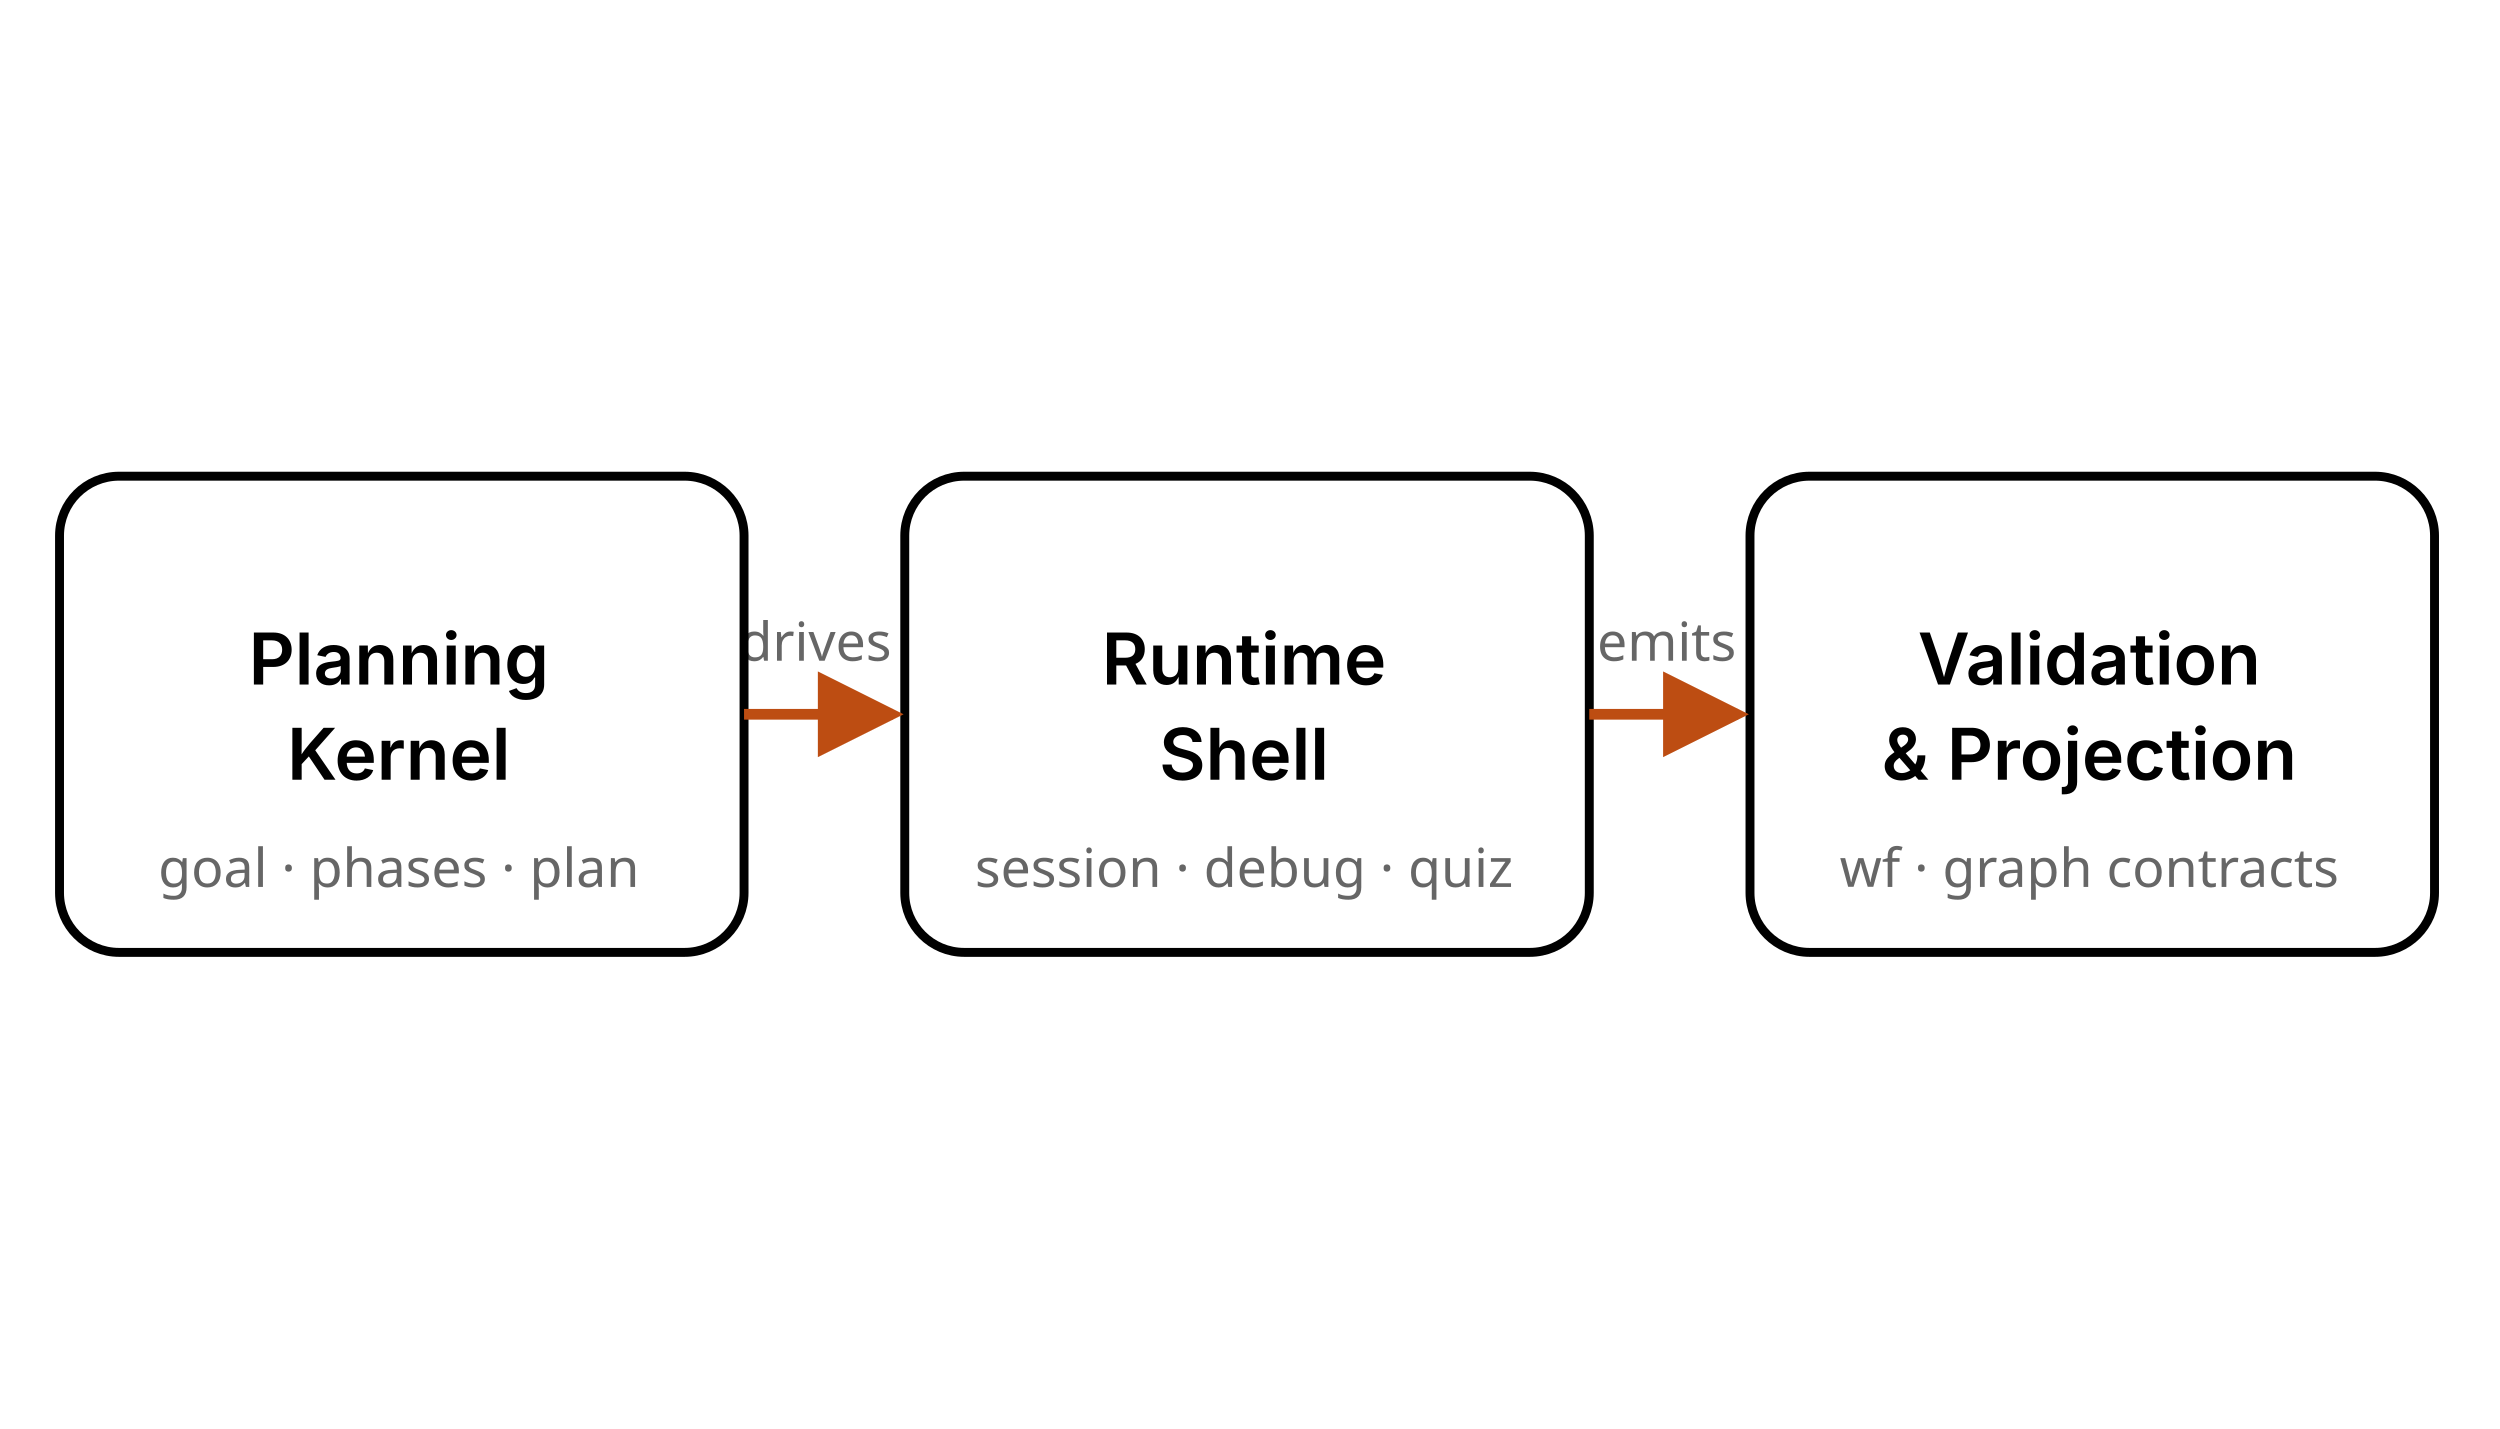
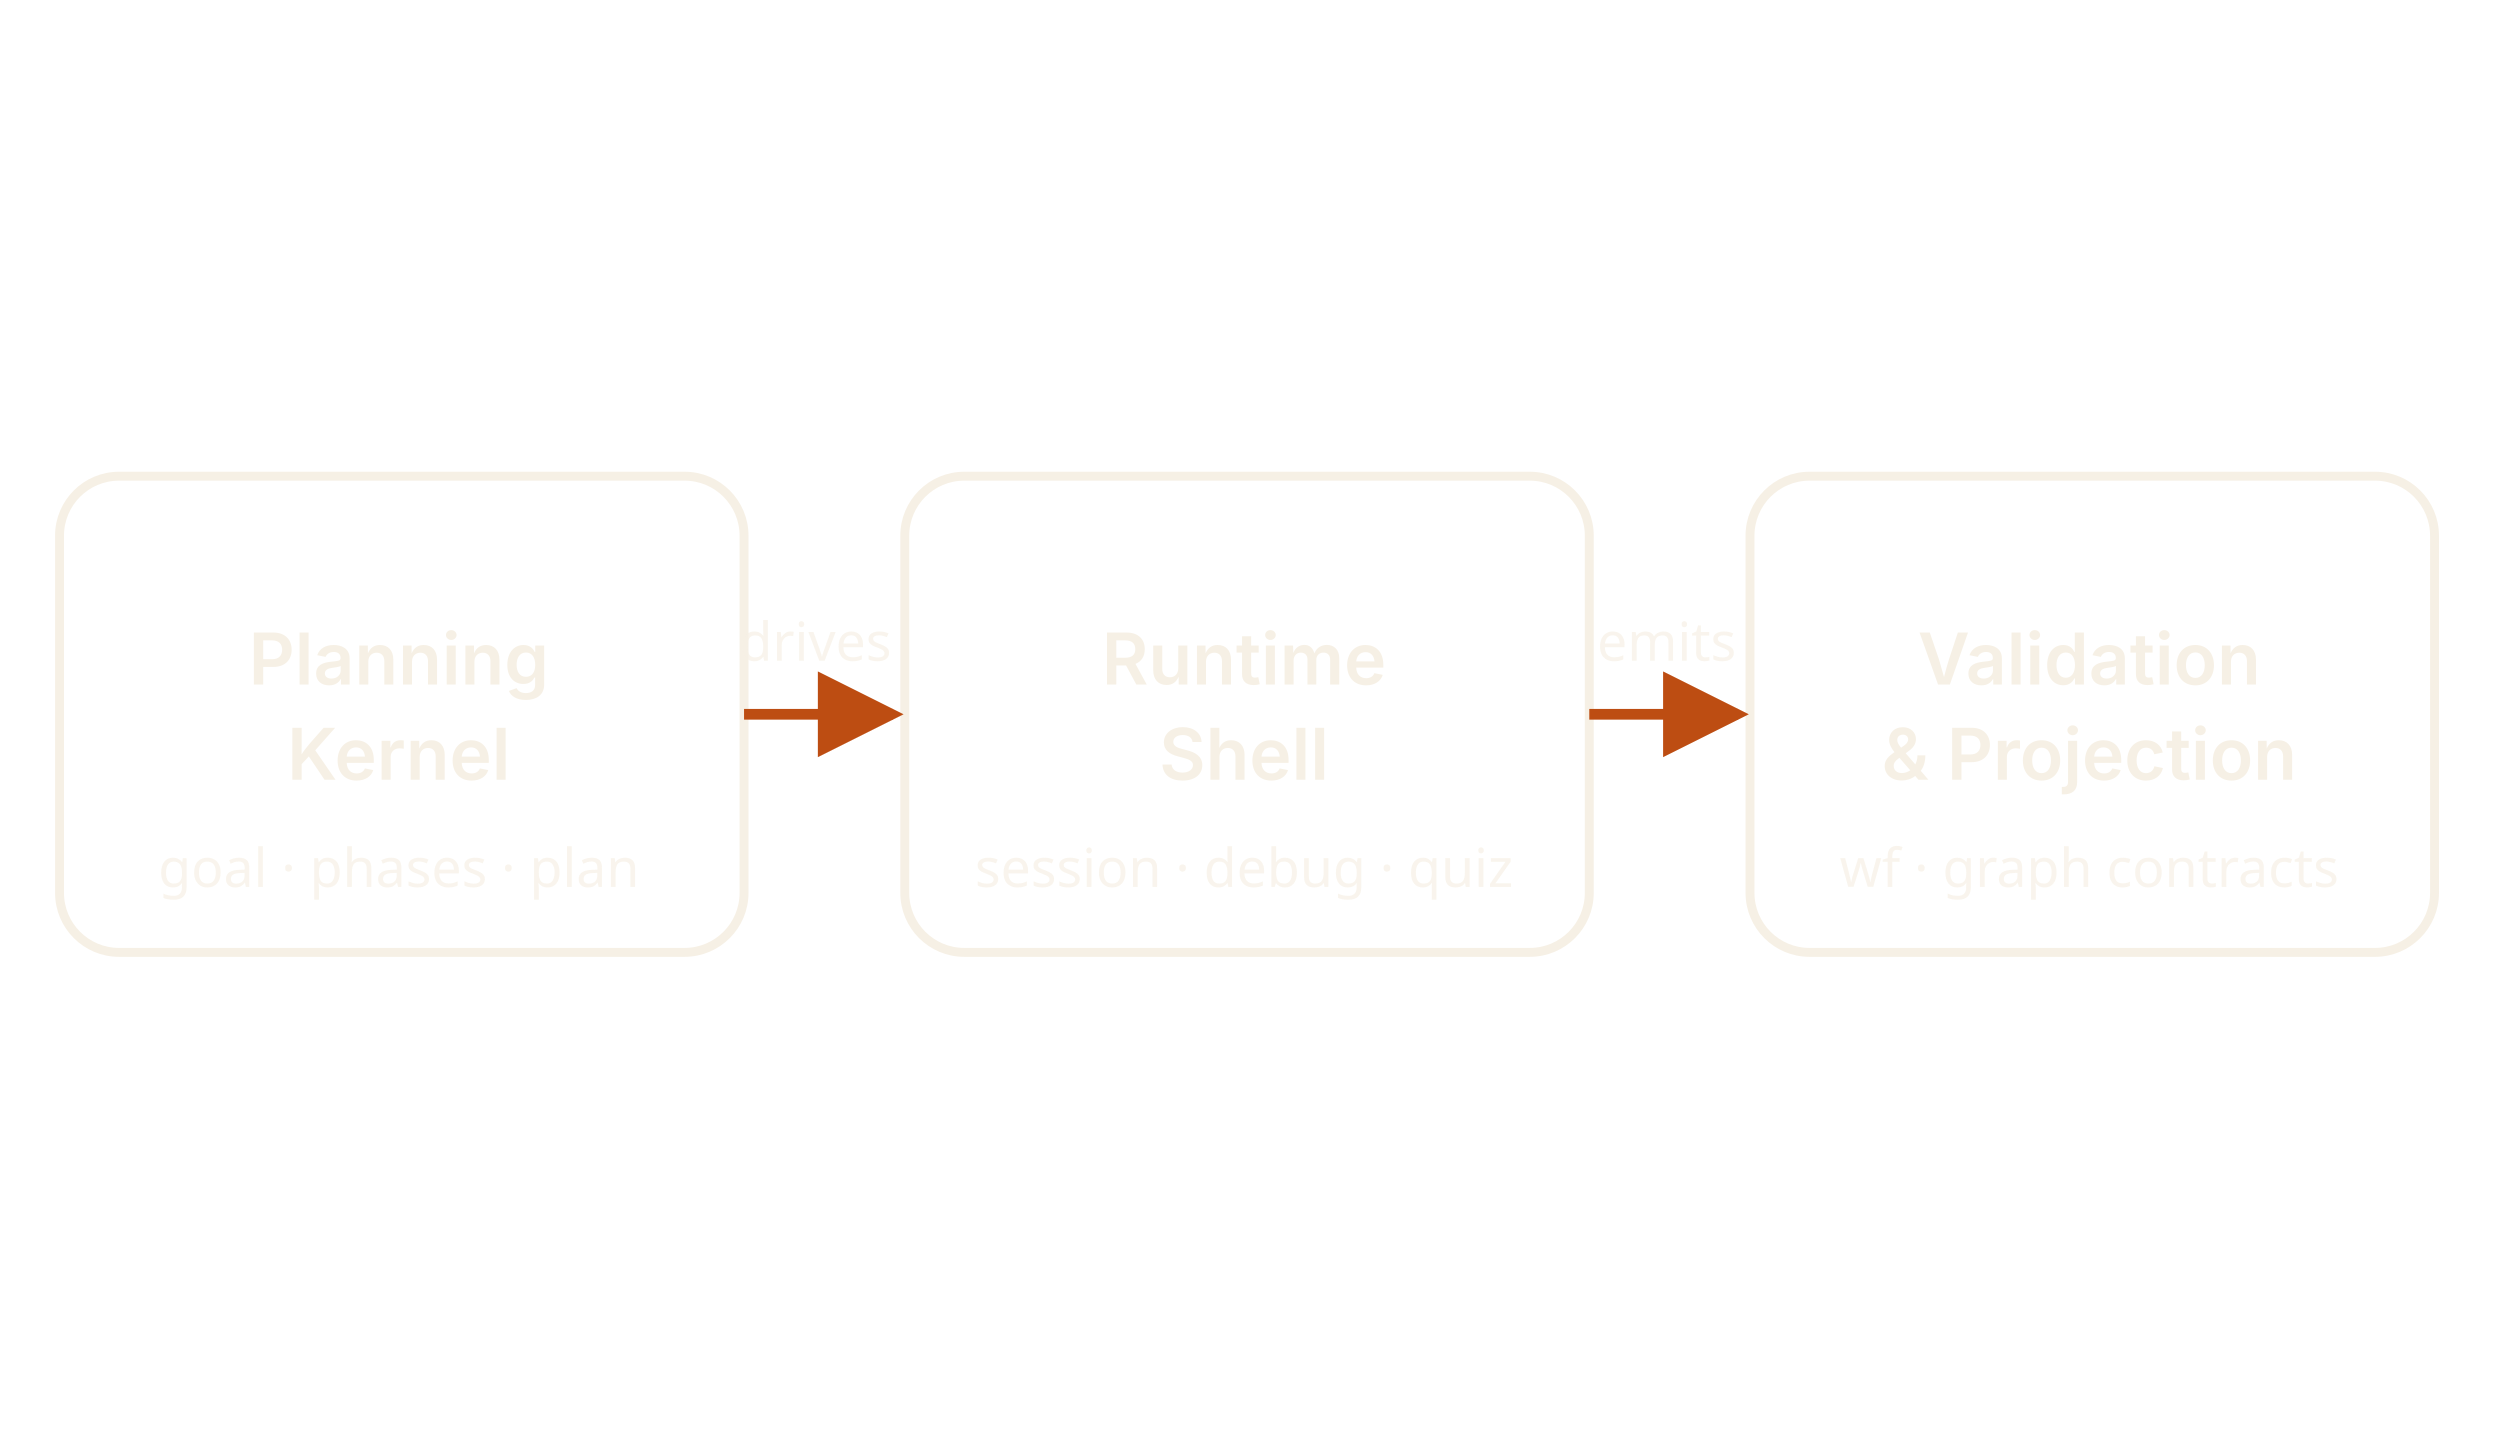
<svg xmlns="http://www.w3.org/2000/svg" viewBox="0 0 420 240" fill="none">
  <style>
-     .box { fill: none; stroke: currentColor; stroke-width: 1.5; }
-     .label { font: 600 12px system-ui, -apple-system, sans-serif; fill: currentColor; }
-     .sub { font: 500 9px system-ui, sans-serif; fill: currentColor; opacity: 0.6; }
+     .box { fill: none; stroke: #f6f0e5; stroke-width: 1.5; }
+     .label { font: 600 12px system-ui, -apple-system, sans-serif; fill: #f6f0e5; }
+     .sub { font: 500 9px system-ui, sans-serif; fill: #f6f0e5; opacity: 0.7; }
    .arrow { stroke: #bd4d12; stroke-width: 1.8; fill: none; marker-end: url(#arrowhead); }
  </style>
  <defs>
    <marker id="arrowhead" markerWidth="8" markerHeight="8" refX="7" refY="4" orient="auto">
      <path d="M0,0 L8,4 L0,8 Z" fill="#bd4d12" />
    </marker>
  </defs>
  <rect class="box" x="10" y="80" width="115" height="80" rx="10" />
  <text class="label" x="67" y="115" text-anchor="middle">Planning</text>
  <text class="label" x="67" y="131" text-anchor="middle">Kernel</text>
  <text class="sub" x="67" y="149" text-anchor="middle">goal · phases · plan</text>
  <rect class="box" x="152" y="80" width="115" height="80" rx="10" />
  <text class="label" x="209" y="115" text-anchor="middle">Runtime</text>
  <text class="label" x="209" y="131" text-anchor="middle">Shell</text>
  <text class="sub" x="209" y="149" text-anchor="middle">session · debug · quiz</text>
  <rect class="box" x="294" y="80" width="115" height="80" rx="10" />
  <text class="label" x="351" y="115" text-anchor="middle">Validation</text>
  <text class="label" x="351" y="131" text-anchor="middle">&amp; Projection</text>
  <text class="sub" x="351" y="149" text-anchor="middle">wf · graph contracts</text>
  <path class="arrow" d="M125 120 L150 120" />
  <path class="arrow" d="M267 120 L292 120" />
  <text class="sub" x="137" y="111" text-anchor="middle">drives</text>
  <text class="sub" x="280" y="111" text-anchor="middle">emits</text>
</svg>
